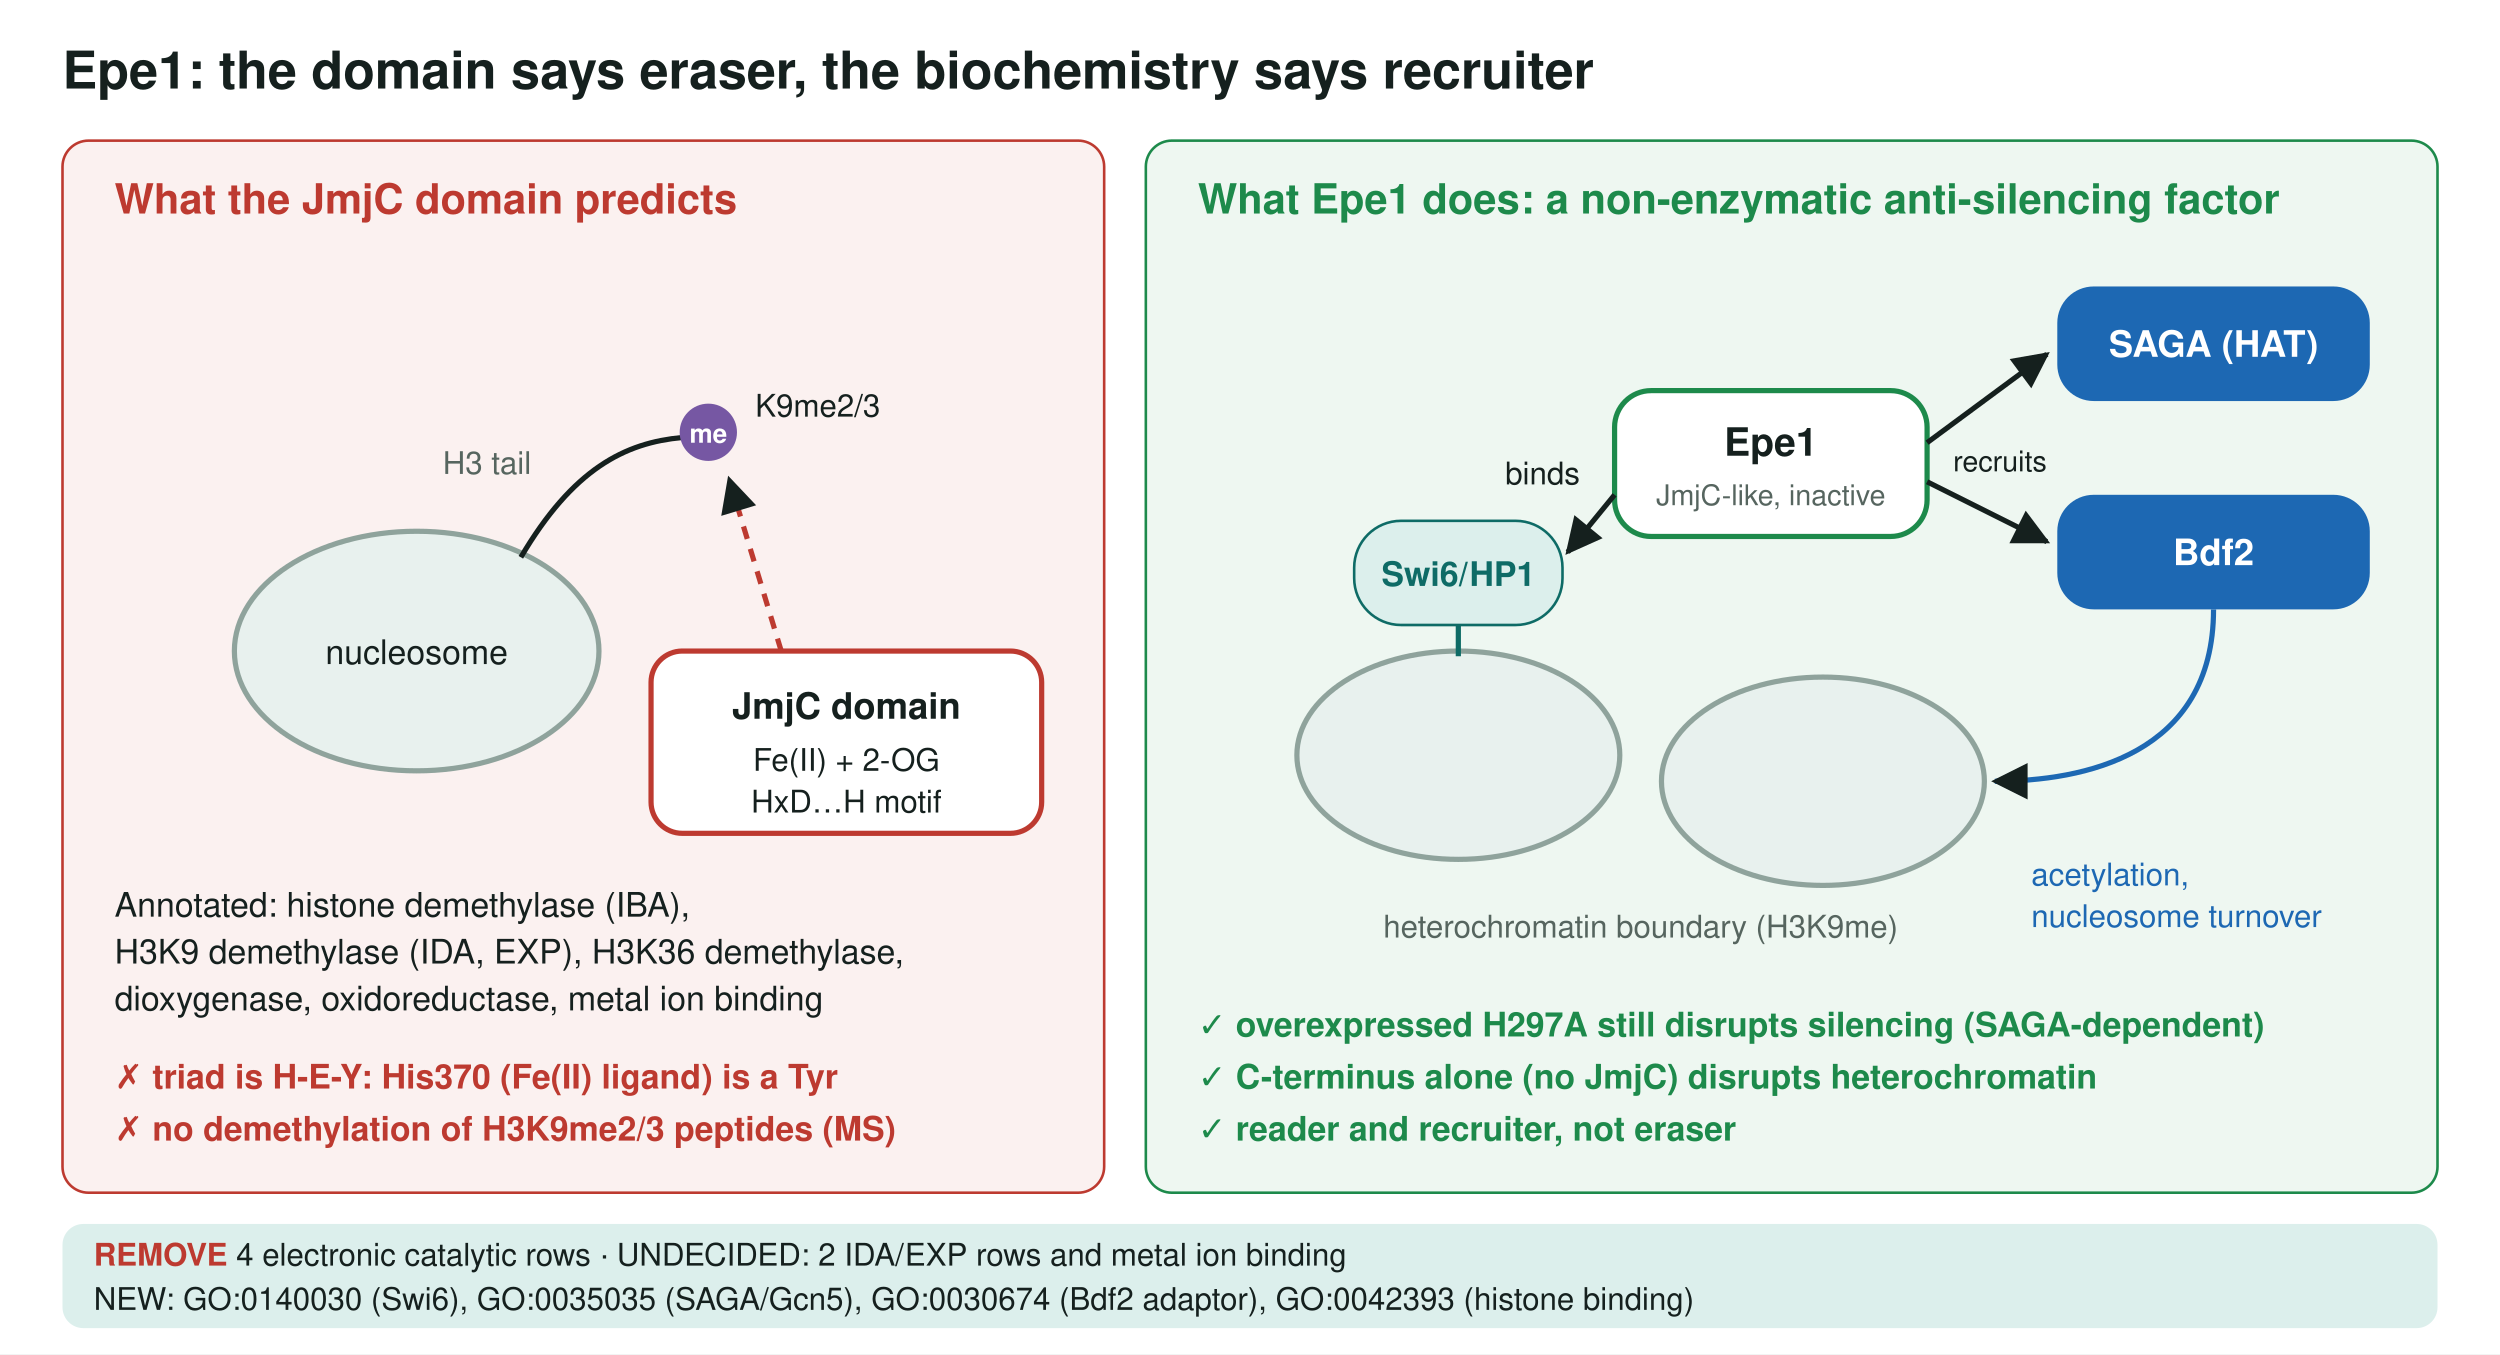
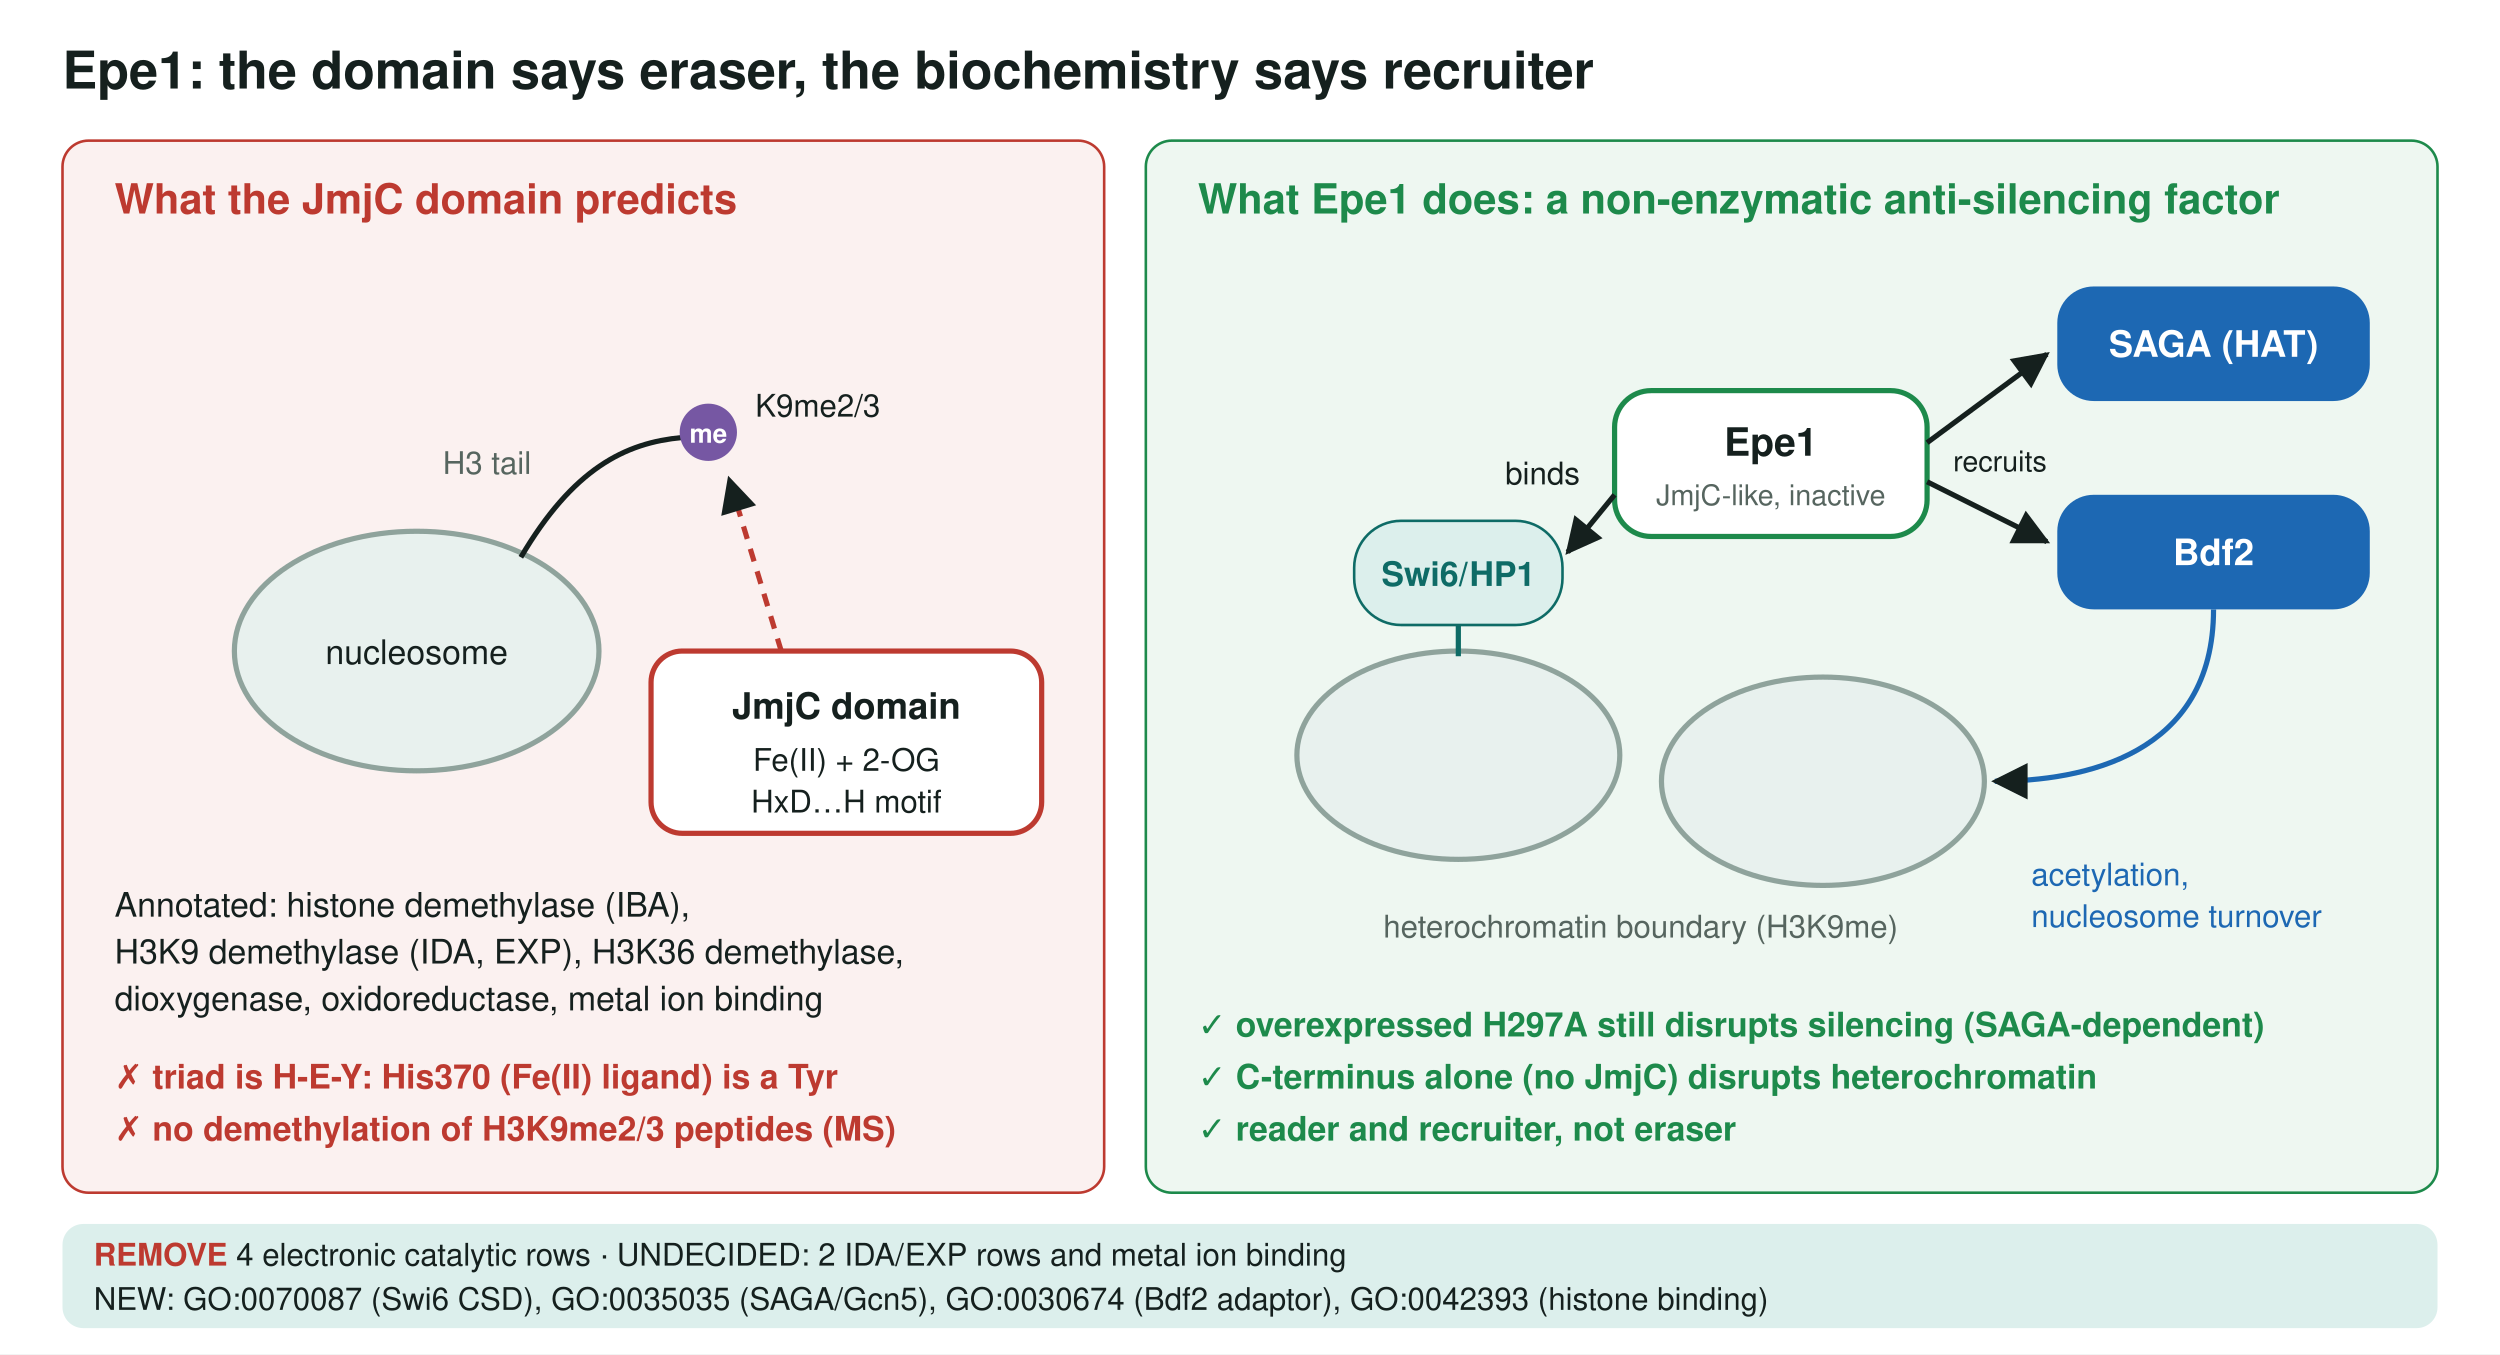
<svg xmlns="http://www.w3.org/2000/svg" viewBox="0 0 960 520" width="960" height="520" font-family="Helvetica, Arial, sans-serif">
  <rect width="960" height="520" fill="#ffffff" />
  <defs>
    <marker id="ar" viewBox="0 0 10 10" refX="9" refY="5" markerWidth="7" markerHeight="7" orient="auto">
      <path d="M0 0 L10 5 L0 10 z" fill="#15201e" />
    </marker>
  </defs>
  <text x="24" y="34" font-size="20" font-weight="bold" fill="#15201e">Epe1: the domain says eraser, the biochemistry says recruiter</text>
  <rect x="24" y="54" width="400" height="404" rx="10" fill="#fbf1f0" stroke="#bd3a30" />
  <text x="44" y="82" font-size="16" font-weight="bold" fill="#bd3a30">What the JmjC domain predicts</text>
  <ellipse cx="160" cy="250" rx="70" ry="46" fill="#e8f1ee" stroke="#8fa39c" stroke-width="2" />
  <text x="160" y="255" font-size="13" text-anchor="middle" fill="#15201e">nucleosome</text>
  <path d="M200 214 C 220 180, 240 170, 262 168" stroke="#15201e" stroke-width="2" fill="none" />
  <text x="170" y="182" font-size="12" fill="#56655f">H3 tail</text>
  <circle cx="272" cy="166" r="11" fill="#7657a3" />
  <text x="272" y="170" font-size="10" text-anchor="middle" fill="#ffffff" font-weight="bold">me</text>
  <text x="290" y="160" font-size="12" fill="#15201e">K9me2/3</text>
  <rect x="250" y="250" width="150" height="70" rx="12" fill="#ffffff" stroke="#bd3a30" stroke-width="2" />
  <text x="325" y="276" font-size="14" text-anchor="middle" font-weight="bold" fill="#15201e">JmjC domain</text>
  <text x="325" y="296" font-size="12" text-anchor="middle" fill="#15201e">Fe(II) + 2-OG</text>
  <text x="325" y="312" font-size="12" text-anchor="middle" fill="#15201e">HxD…H motif</text>
  <path d="M300 250 L 280 184" stroke="#bd3a30" stroke-width="2" stroke-dasharray="5 4" marker-end="url(#ar)" />
  <text x="44" y="352" font-size="13" fill="#15201e">Annotated: histone demethylase (IBA),</text>
  <text x="44" y="370" font-size="13" fill="#15201e">H3K9 demethylase (IDA, EXP), H3K36 demethylase,</text>
  <text x="44" y="388" font-size="13" fill="#15201e">dioxygenase, oxidoreductase, metal ion binding</text>
  <g font-size="13" fill="#bd3a30" font-weight="bold">
    <text x="44" y="418">✗ triad is H-E-Y: His370 (Fe(II) ligand) is a Tyr</text>
    <text x="44" y="438">✗ no demethylation of H3K9me2/3 peptides (MS)</text>
  </g>
  <rect x="440" y="54" width="496" height="404" rx="10" fill="#eef7f1" stroke="#1d8a4b" />
  <text x="460" y="82" font-size="16" font-weight="bold" fill="#1d8a4b">What Epe1 does: a non-enzymatic anti-silencing factor</text>
  <ellipse cx="560" cy="290" rx="62" ry="40" fill="#e8f1ee" stroke="#8fa39c" stroke-width="2" />
  <ellipse cx="700" cy="300" rx="62" ry="40" fill="#e8f1ee" stroke="#8fa39c" stroke-width="2" />
  <text x="630" y="360" font-size="12" text-anchor="middle" fill="#56655f">heterochromatin boundary (H3K9me)</text>
  <rect x="520" y="200" width="80" height="40" rx="18" fill="#dcefec" stroke="#0e6b66" />
  <text x="560" y="225" font-size="13" text-anchor="middle" font-weight="bold" fill="#0e6b66">Swi6/HP1</text>
  <path d="M560 240 L 560 252" stroke="#0e6b66" stroke-width="2" />
  <rect x="620" y="150" width="120" height="56" rx="14" fill="#ffffff" stroke="#1d8a4b" stroke-width="2" />
  <text x="680" y="175" font-size="15" text-anchor="middle" font-weight="bold" fill="#15201e">Epe1</text>
  <text x="680" y="194" font-size="11" text-anchor="middle" fill="#56655f">JmjC-like, inactive</text>
  <path d="M620 190 L 602 212" stroke="#15201e" stroke-width="2" marker-end="url(#ar)" />
  <text x="578" y="186" font-size="12" fill="#15201e">binds</text>
  <rect x="790" y="110" width="120" height="44" rx="14" fill="#1d68b3" />
  <text x="850" y="137" font-size="14" text-anchor="middle" font-weight="bold" fill="#ffffff">SAGA (HAT)</text>
  <rect x="790" y="190" width="120" height="44" rx="14" fill="#1d68b3" />
  <text x="850" y="217" font-size="14" text-anchor="middle" font-weight="bold" fill="#ffffff">Bdf2</text>
  <path d="M740 170 L 786 136" stroke="#15201e" stroke-width="2" marker-end="url(#ar)" />
  <path d="M740 185 L 786 208" stroke="#15201e" stroke-width="2" marker-end="url(#ar)" />
  <text x="750" y="181" font-size="11" fill="#15201e">recruits</text>
  <path d="M850 234 C 850 290, 800 300, 766 300" stroke="#1d68b3" stroke-width="2" fill="none" marker-end="url(#ar)" />
  <text x="780" y="340" font-size="12" fill="#1d68b3">acetylation,</text>
  <text x="780" y="356" font-size="12" fill="#1d68b3">nucleosome turnover</text>
  <g font-size="13" fill="#1d8a4b" font-weight="bold">
    <text x="460" y="398">✓ overexpressed H297A still disrupts silencing (SAGA-dependent)</text>
    <text x="460" y="418">✓ C-terminus alone (no JmjC) disrupts heterochromatin</text>
    <text x="460" y="438">✓ reader and recruiter, not eraser</text>
  </g>
  <rect x="24" y="470" width="912" height="40" rx="8" fill="#dcefec" />
  <text x="36" y="486" font-size="12" fill="#15201e">
    <tspan font-weight="bold" fill="#bd3a30">REMOVE</tspan> 4 electronic catalytic rows · UNDECIDED: 2 IDA/EXP rows and metal ion binding</text>
-   <text x="36" y="503" font-size="12" fill="#15201e">NEW: GO:0140030 (Swi6), GO:0035035 (SAGA/Gcn5), GO:0030674 (Bdf2 adaptor), GO:0042393 (histone binding)</text>
+   <text x="36" y="503" font-size="12" fill="#15201e">NEW: GO:0070087 (Swi6 CSD), GO:0035035 (SAGA/Gcn5), GO:0030674 (Bdf2 adaptor), GO:0042393 (histone binding)</text>
</svg>
